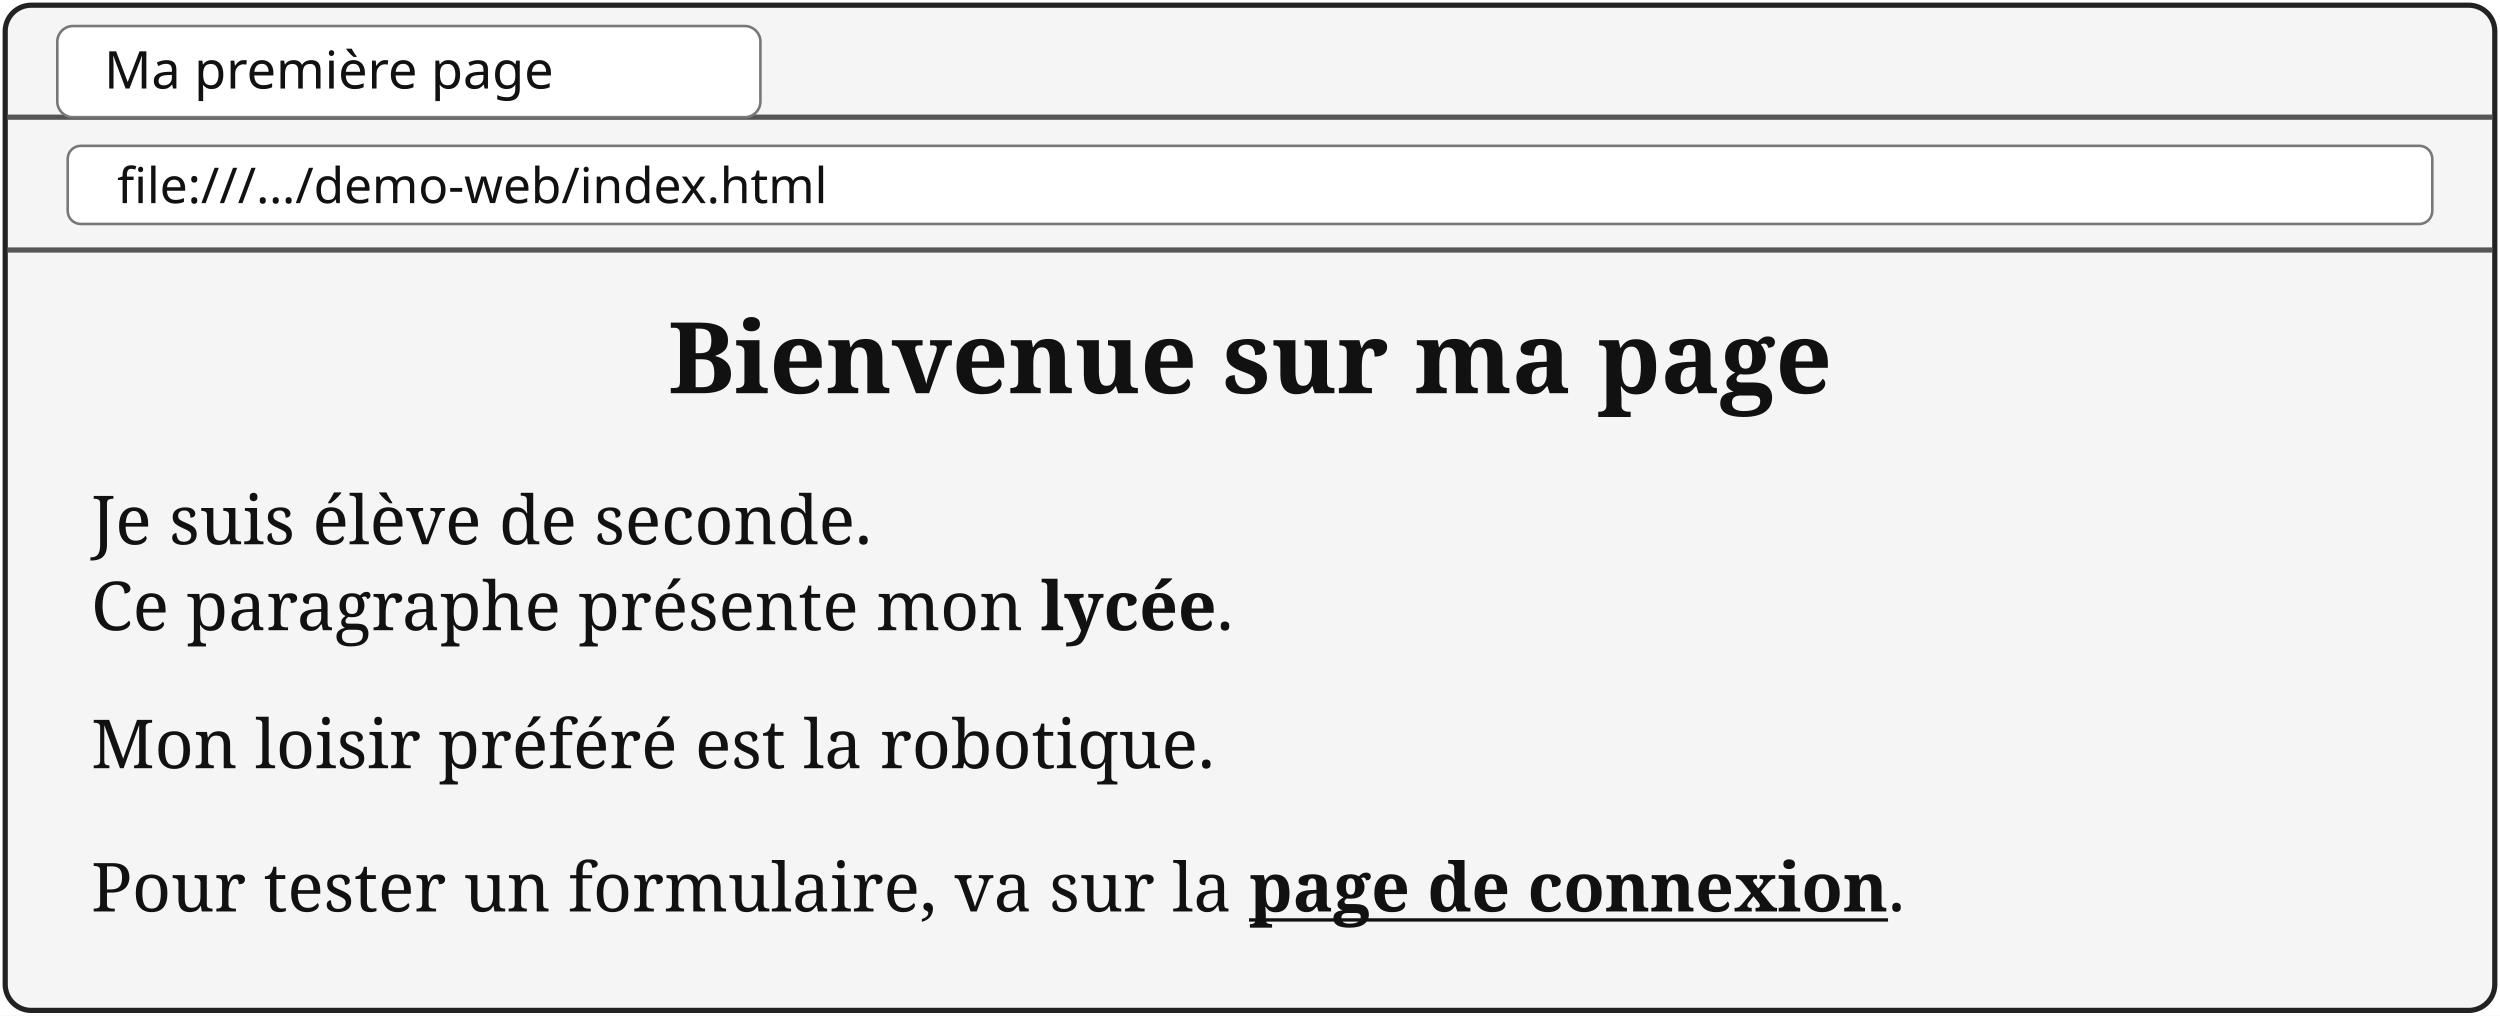
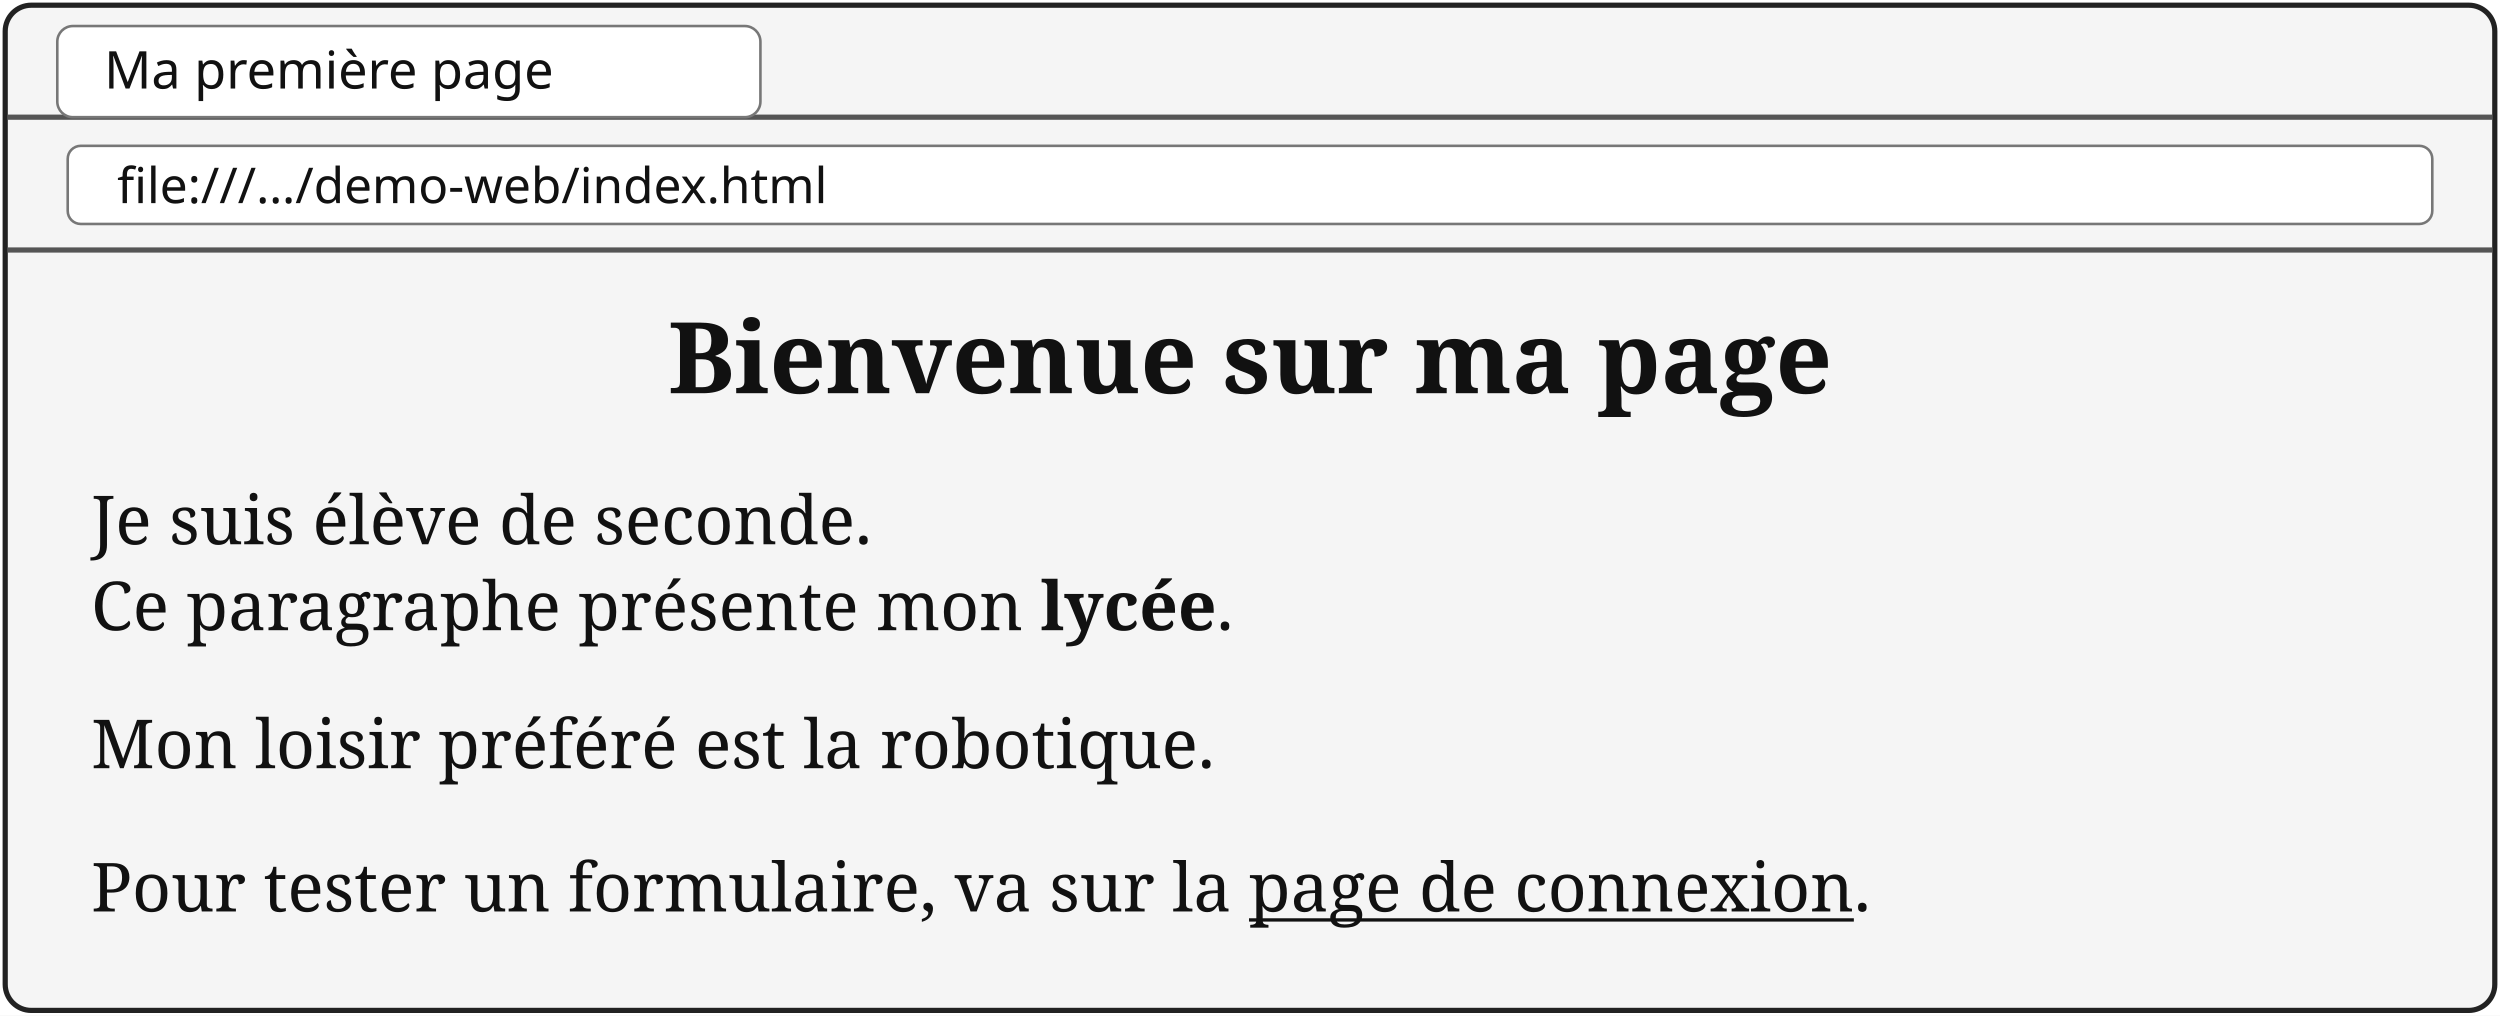
<svg xmlns="http://www.w3.org/2000/svg" width="960" height="390" viewBox="0 0 960 390" role="img" aria-labelledby="titre description">
  <rect width="960" height="390" fill="#fff" />
  <rect x="2" y="2" width="956" height="386" rx="10" fill="#f5f5f5" stroke="#222" stroke-width="2" />
  <path d="M3 45H957 M3 96H957" stroke="#555" stroke-width="2" />
  <rect x="22" y="10" width="270" height="35" rx="6" fill="#fff" stroke="#777" />
  <text x="40" y="34" font-family="sans-serif" font-size="20" fill="#111">Ma première page</text>
  <rect x="26" y="56" width="908" height="30" rx="5" fill="#fff" stroke="#777" />
  <text x="45" y="78" font-family="sans-serif" font-size="19" fill="#111">file:///…/demo-web/index.html</text>
  <g font-family="serif" fill="#111">
    <text x="480" y="151" text-anchor="middle" font-size="38" font-weight="bold">Bienvenue sur ma page</text>
    <text x="35" y="209" font-size="26">Je suis élève de seconde.</text>
    <text x="35" y="242" font-size="26">Ce paragraphe présente mon <tspan font-weight="bold">lycée</tspan>.</text>
    <text x="35" y="295" font-size="26">Mon loisir préféré est la robotique.</text>
-     <text x="35" y="350" font-size="26">Pour tester un formulaire, va sur la <tspan font-weight="bold" text-decoration="underline">page de connexion</tspan>.</text>
+     <text x="35" y="350" font-size="26">Pour tester un formulaire, va sur la <tspan text-decoration="underline">page de connexion</tspan>.</text>
  </g>
</svg>
